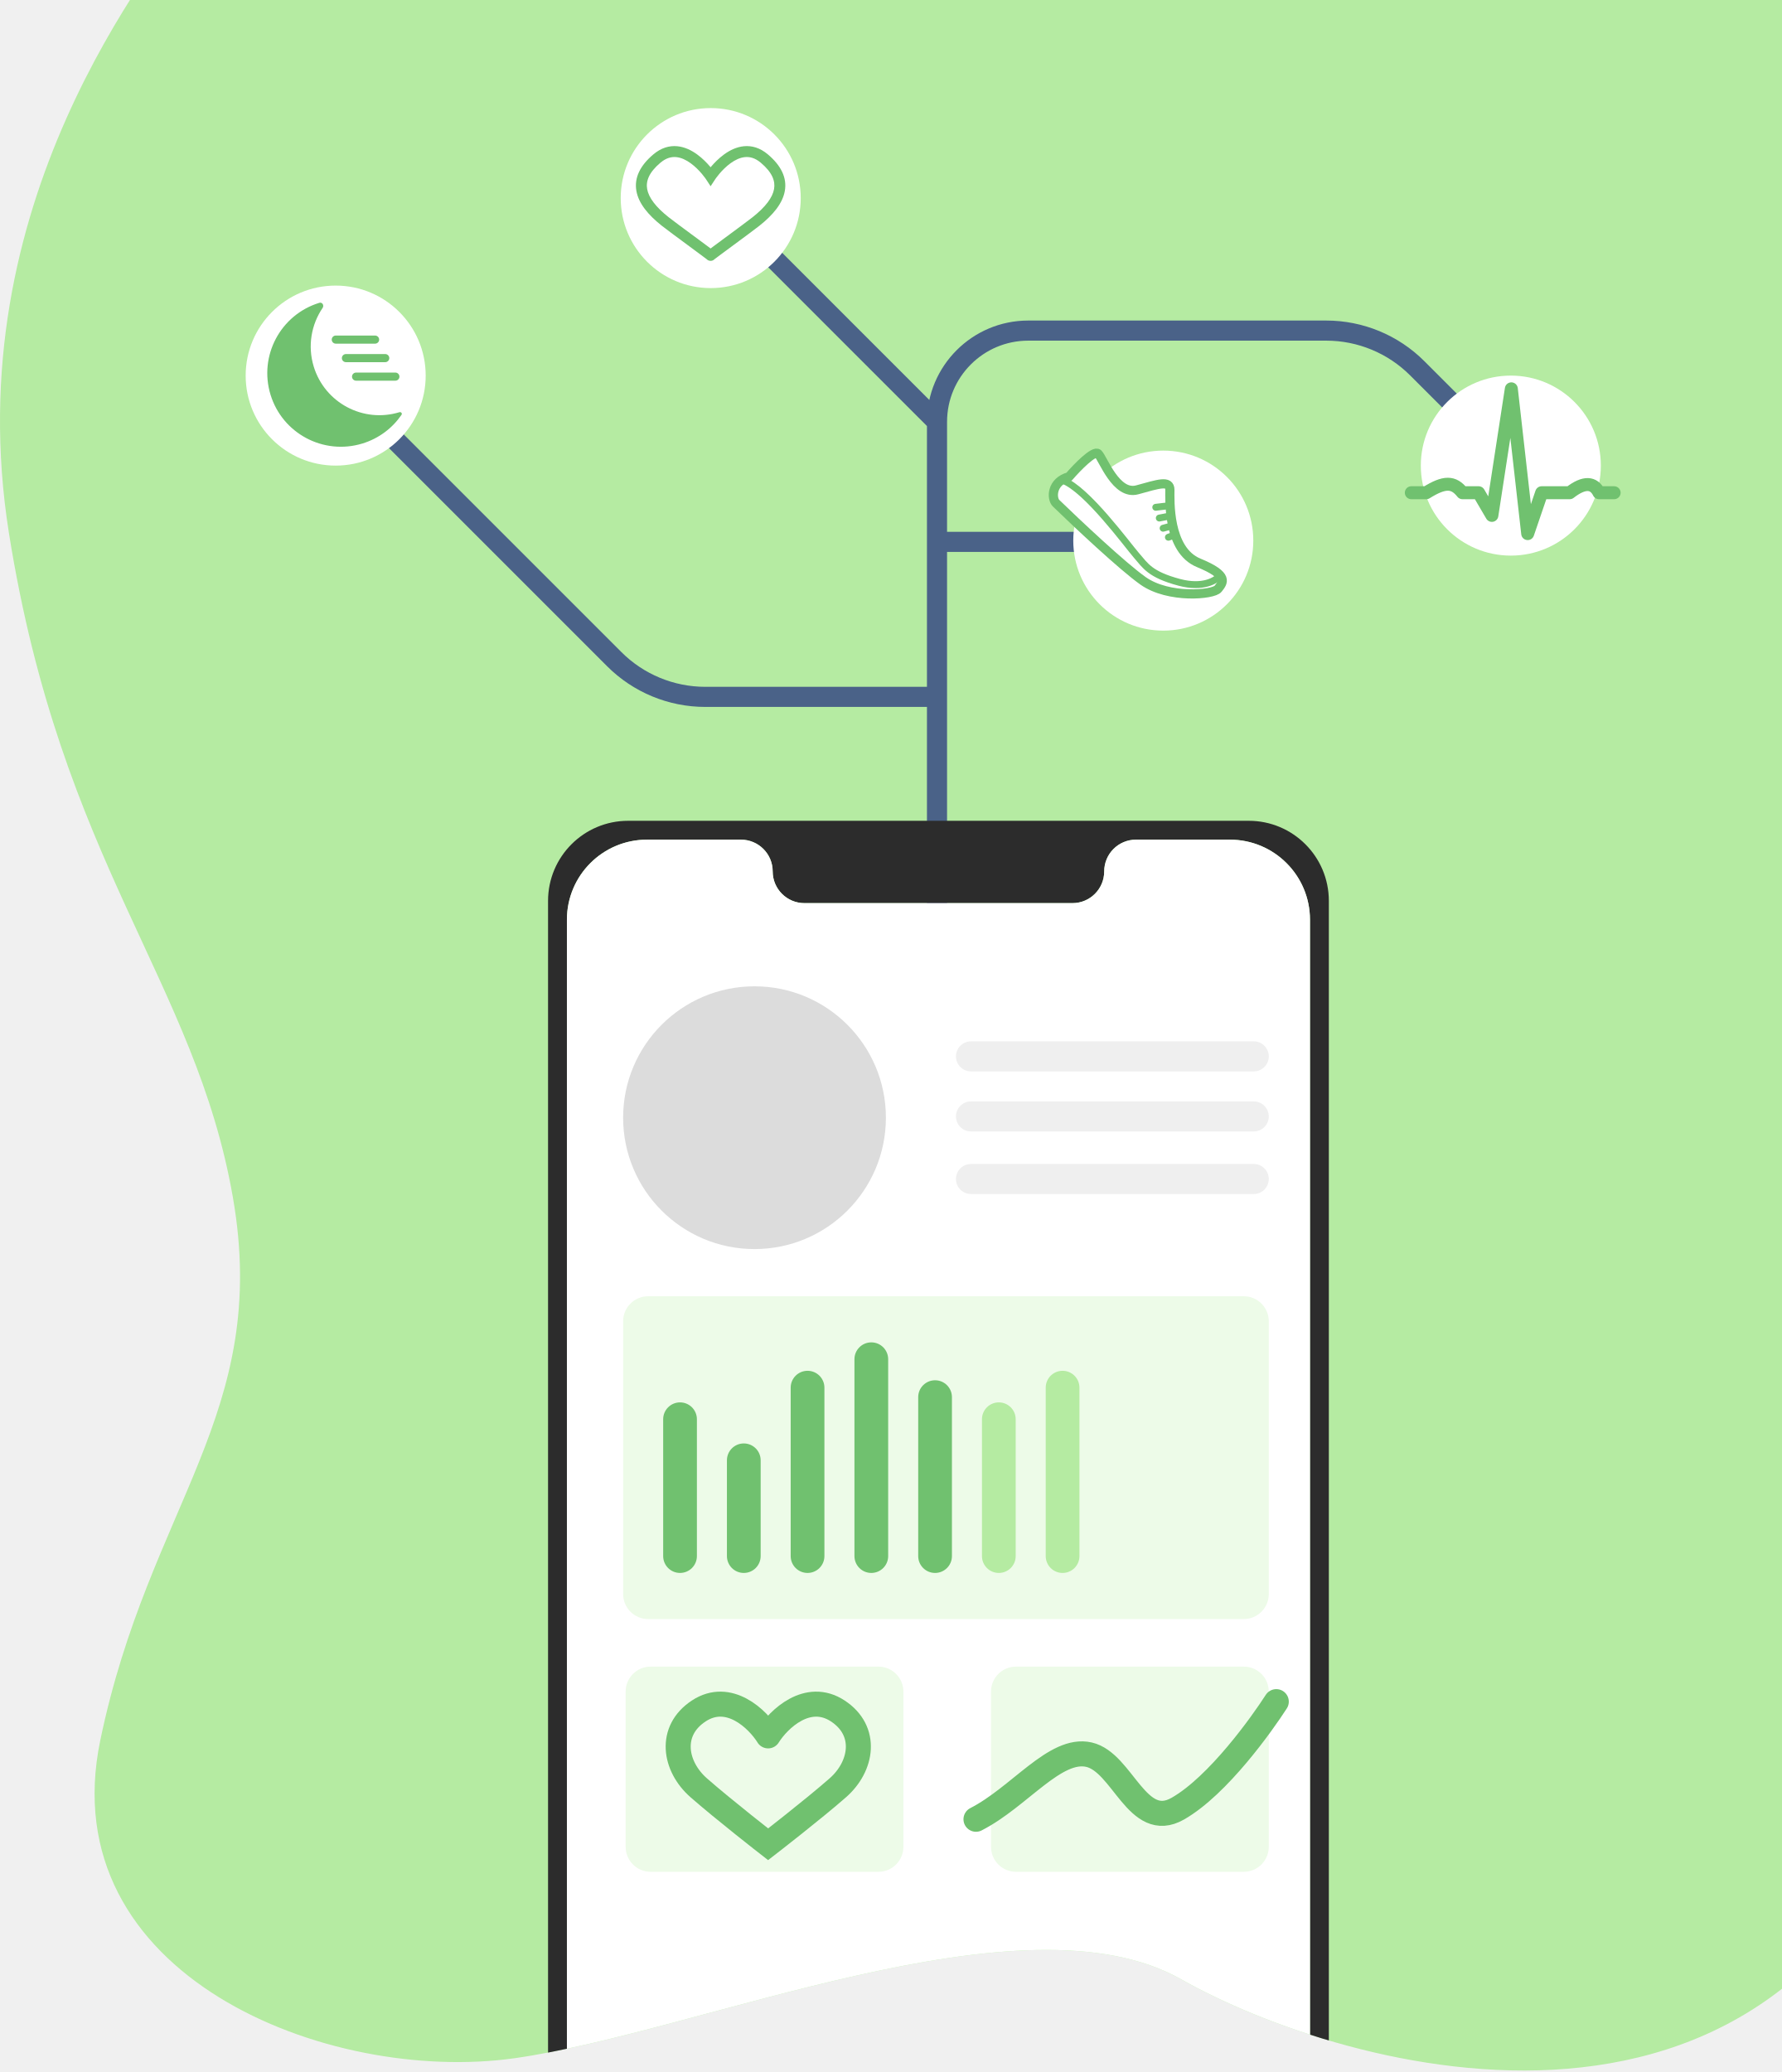
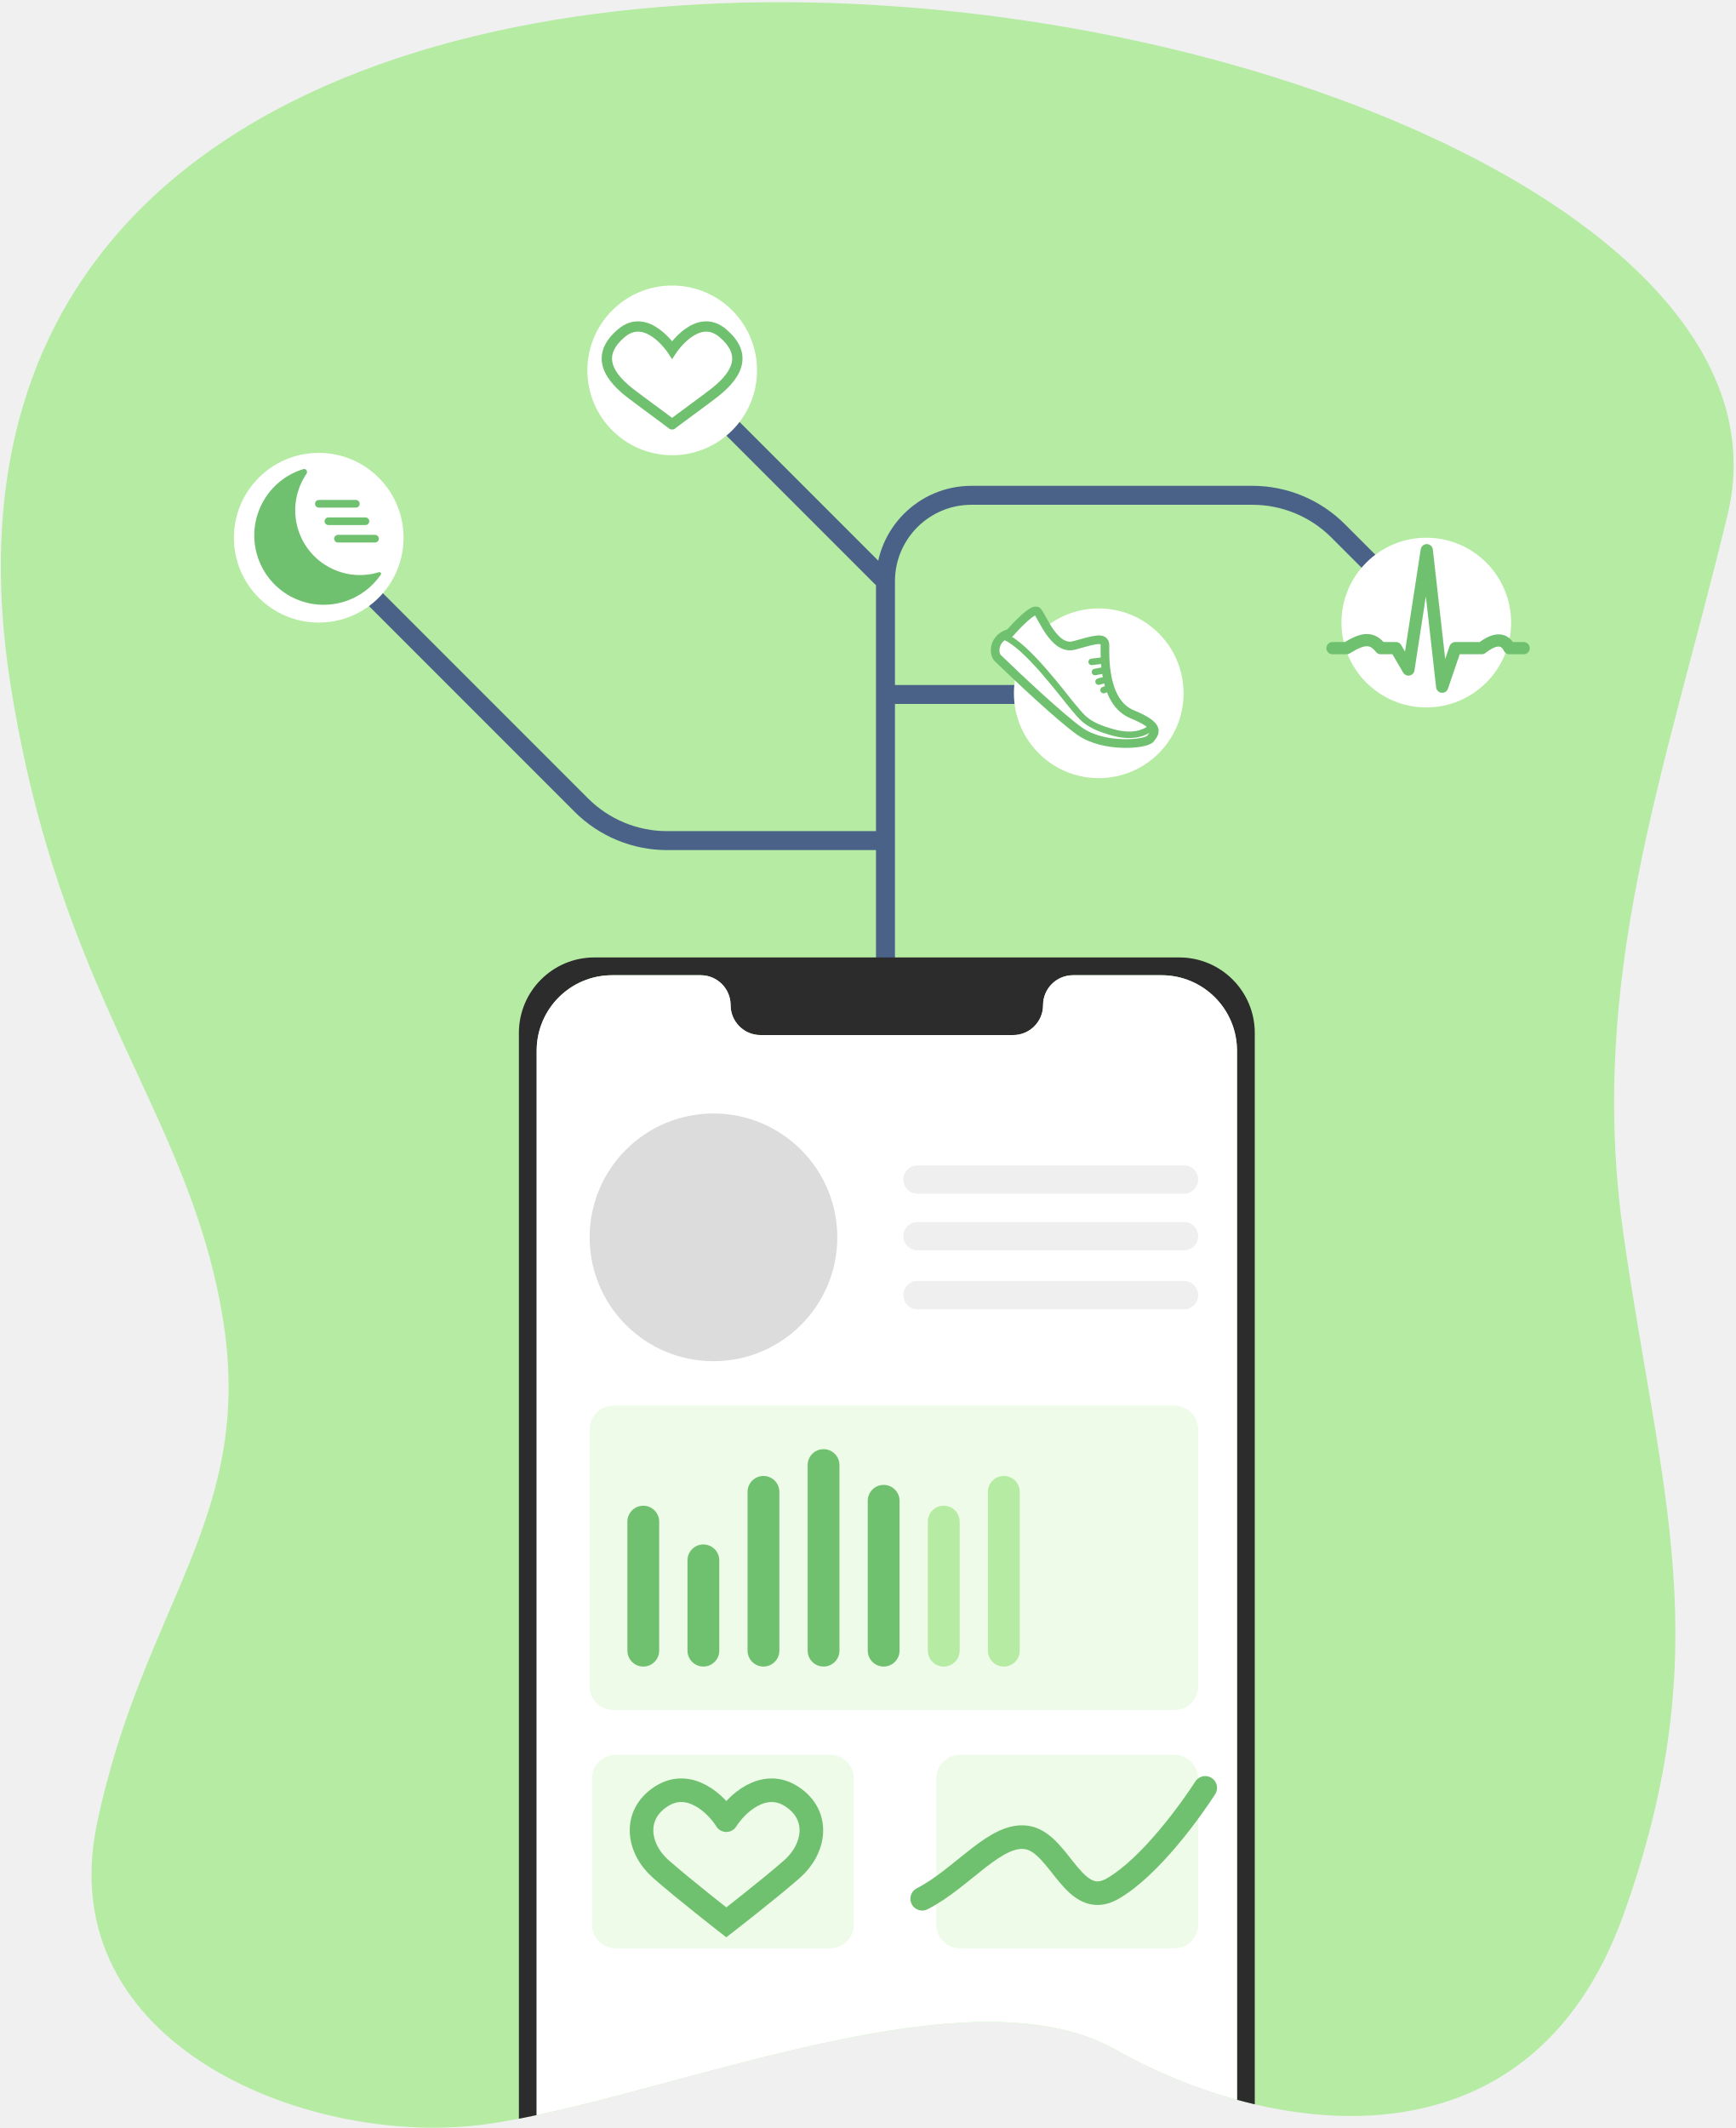
- <svg xmlns="http://www.w3.org/2000/svg" width="712" height="828" viewBox="0 0 712 828" fill="none">
-   <path d="M3.564 213C-17.435 81 60.398 -12.333 79.564 -40H808.564C815.231 143 817.664 546.3 774.064 695.5C719.564 882 535.565 827 472.065 791C408.565 755 280.064 812 205.564 822.5C131.064 833 20.565 789.5 40.064 695.5C59.564 601.5 108.132 565 93.064 478.5C77.997 392 24.564 345 3.564 213Z" fill="#B5EBA2" />
-   <path d="M465.343 216.536H374.423M604.719 185.563L566.329 147.173C556.685 137.529 543.604 132.11 529.965 132.11H410.891C390.75 132.11 374.423 148.437 374.423 168.578V168.578M284.503 78.658L374.423 168.578M374.423 168.578V278.481M374.423 364.904V278.481M133.137 151.094L245.462 263.418C255.106 273.062 268.187 278.481 281.826 278.481H374.423" stroke="#4A6288" stroke-width="8.035" />
-   <circle cx="603.72" cy="186.062" r="35.968" fill="white" />
-   <path d="M563.953 196.9H569.922C577.18 192.372 580.821 192.377 584.403 196.9H590.846L596.15 205.958L603.922 155.381L610.46 213.236L616.038 196.9H627.236C633.119 192.323 636.885 192.778 638.955 196.9H645" stroke="#70C16F" stroke-width="5.181" stroke-linecap="round" stroke-linejoin="round" />
-   <path d="M500.812 216.036C500.812 235.901 484.708 252.004 464.843 252.004C444.979 252.004 428.875 235.901 428.875 216.036C428.875 196.171 444.979 180.068 464.843 180.068C484.708 180.068 500.812 196.171 500.812 216.036Z" fill="white" />
-   <path d="M438.81 181.322C437.212 179.741 430.389 186.787 427.177 190.508C420.033 192.461 420.127 199.228 422.007 201.088C430.193 209.033 448.609 226.365 456.787 232.132C467.01 239.34 484.87 237.713 486.751 235.271C488.631 232.829 491.451 230.039 478.995 224.923C466.54 219.807 467.48 199.693 467.48 195.74C467.48 191.787 462.898 193.414 454.437 195.74C445.977 198.065 440.807 183.299 438.81 181.322Z" fill="white" stroke="#70C16F" stroke-width="3.672" stroke-linejoin="round" />
-   <path d="M487.455 230.039C485.967 231.977 480.64 235.225 471.24 232.713C459.49 229.574 457.727 226.086 454.085 221.9C450.442 217.715 434.227 195.507 424.827 192.019" stroke="#70C16F" stroke-width="2.754" stroke-linecap="round" />
-   <path d="M467.715 202.018L461.84 202.716M467.48 206.204L463.25 207.018M468.655 210.041L464.778 211.087M469.713 213.645L466.893 214.691" stroke="#70C16F" stroke-width="2.754" stroke-linecap="round" />
-   <circle cx="284.004" cy="79.157" r="35.968" fill="white" />
-   <path d="M305.405 63.344C315.361 71.733 312.706 80.122 302.086 88.511C298.793 91.112 284.162 101.76 283.956 102.055C283.959 102.06 283.959 102.062 283.956 102.062C283.953 102.062 283.953 102.06 283.956 102.055C283.752 101.76 269.12 91.112 265.826 88.511C255.207 80.122 252.552 71.733 262.508 63.344C273.327 54.228 283.956 70.442 283.956 70.442C283.956 70.442 294.586 54.228 305.405 63.344Z" fill="white" />
-   <path d="M305.405 63.344L306.812 61.674V61.674L305.405 63.344ZM302.086 88.511L300.733 86.797L302.086 88.511ZM262.508 63.344L261.1 61.674V61.674L262.508 63.344ZM265.826 88.511L264.472 90.225H264.472L265.826 88.511ZM283.956 70.442L282.13 71.64L283.956 74.426L285.783 71.64L283.956 70.442ZM303.998 65.014C308.634 68.921 309.871 72.398 309.311 75.545C308.709 78.928 305.925 82.695 300.733 86.797L303.44 90.225C308.867 85.938 312.721 81.315 313.612 76.31C314.545 71.068 312.132 66.156 306.812 61.674L303.998 65.014ZM261.1 61.674C255.781 66.156 253.368 71.068 254.301 76.31C255.192 81.315 259.046 85.938 264.472 90.225L267.18 86.797C261.987 82.695 259.204 78.928 258.602 75.545C258.042 72.398 259.279 68.921 263.915 65.014L261.1 61.674ZM283.956 70.442C285.783 71.64 285.783 71.64 285.782 71.641C285.782 71.641 285.782 71.641 285.782 71.642C285.782 71.642 285.781 71.642 285.781 71.642C285.782 71.642 285.782 71.641 285.784 71.639C285.787 71.634 285.792 71.626 285.8 71.615C285.815 71.592 285.841 71.554 285.875 71.504C285.945 71.403 286.053 71.25 286.196 71.054C286.483 70.663 286.909 70.106 287.454 69.462C288.553 68.163 290.093 66.561 291.908 65.242C293.735 63.913 295.708 62.97 297.695 62.782C299.598 62.602 301.717 63.093 303.998 65.014L306.812 61.674C303.684 59.038 300.416 58.137 297.284 58.433C294.235 58.721 291.522 60.122 289.34 61.708C287.145 63.303 285.351 65.184 284.119 66.641C283.498 67.374 283.009 68.013 282.672 68.473C282.504 68.703 282.372 68.889 282.281 69.021C282.236 69.087 282.2 69.14 282.175 69.177C282.162 69.196 282.152 69.211 282.144 69.223C282.141 69.228 282.138 69.233 282.135 69.237C282.134 69.239 282.133 69.24 282.132 69.242C282.132 69.242 282.131 69.243 282.131 69.243C282.13 69.244 282.13 69.245 283.956 70.442ZM283.956 70.442C285.783 69.245 285.783 69.244 285.782 69.243C285.782 69.243 285.781 69.242 285.781 69.242C285.78 69.24 285.779 69.239 285.778 69.237C285.775 69.233 285.772 69.228 285.768 69.223C285.761 69.211 285.751 69.196 285.738 69.177C285.713 69.14 285.677 69.087 285.631 69.021C285.54 68.889 285.409 68.703 285.24 68.473C284.903 68.013 284.414 67.374 283.794 66.641C282.562 65.184 280.768 63.303 278.573 61.708C276.391 60.122 273.678 58.721 270.629 58.433C267.496 58.137 264.229 59.038 261.1 61.674L263.915 65.014C266.196 63.093 268.314 62.602 270.218 62.782C272.205 62.97 274.178 63.913 276.005 65.242C277.82 66.561 279.36 68.163 280.459 69.462C281.004 70.106 281.43 70.663 281.717 71.054C281.86 71.25 281.967 71.403 282.037 71.504C282.072 71.554 282.098 71.592 282.113 71.615C282.121 71.626 282.126 71.634 282.129 71.639C282.13 71.641 282.131 71.642 282.131 71.642C282.131 71.642 282.131 71.642 282.131 71.642C282.131 71.641 282.131 71.641 282.13 71.641C282.13 71.64 282.13 71.64 283.956 70.442ZM300.733 86.797C299.122 88.069 294.682 91.352 290.566 94.391C288.52 95.901 286.565 97.344 285.109 98.428C284.382 98.969 283.772 99.425 283.336 99.758C283.119 99.922 282.936 100.064 282.798 100.174C282.731 100.227 282.661 100.284 282.598 100.338C282.568 100.363 282.524 100.402 282.476 100.447C282.472 100.451 282.31 100.597 282.163 100.809L285.75 103.302C285.661 103.43 285.579 103.517 285.555 103.543C285.519 103.581 285.491 103.608 285.477 103.621C285.462 103.636 285.45 103.646 285.445 103.651C285.442 103.653 285.44 103.655 285.438 103.656C285.437 103.658 285.436 103.658 285.436 103.658C285.436 103.658 285.437 103.658 285.438 103.657C285.439 103.656 285.44 103.655 285.442 103.653C285.446 103.65 285.452 103.645 285.459 103.639C285.474 103.627 285.493 103.612 285.517 103.592C285.618 103.512 285.773 103.392 285.982 103.233C286.399 102.916 286.992 102.472 287.717 101.932C289.165 100.855 291.111 99.418 293.161 97.905C297.235 94.896 301.758 91.554 303.44 90.225L300.733 86.797ZM282.163 100.809C282.12 100.87 282.045 100.984 281.974 101.138C281.917 101.261 281.771 101.597 281.77 102.054C281.769 102.62 282.002 103.345 282.676 103.832C283.216 104.222 283.759 104.246 283.956 104.246V99.878C284.152 99.878 284.694 99.901 285.234 100.291C285.907 100.777 286.14 101.501 286.138 102.066C286.137 102.523 285.992 102.857 285.936 102.978C285.865 103.131 285.791 103.243 285.75 103.302L282.163 100.809ZM264.472 90.225C266.155 91.554 270.678 94.896 274.752 97.905C276.802 99.418 278.749 100.855 280.197 101.932C280.921 102.472 281.514 102.916 281.93 103.233C282.14 103.392 282.294 103.512 282.395 103.592C282.42 103.612 282.439 103.627 282.453 103.639C282.461 103.645 282.466 103.649 282.47 103.653C282.474 103.656 282.476 103.658 282.476 103.658C282.476 103.658 282.475 103.657 282.474 103.656C282.472 103.655 282.47 103.653 282.467 103.65C282.462 103.645 282.45 103.635 282.435 103.62C282.421 103.607 282.392 103.579 282.357 103.542C282.332 103.516 282.249 103.427 282.16 103.298L285.753 100.813C285.605 100.599 285.442 100.452 285.438 100.448C285.39 100.403 285.346 100.364 285.315 100.338C285.253 100.284 285.182 100.227 285.115 100.174C284.978 100.065 284.794 99.923 284.577 99.758C284.141 99.425 283.532 98.969 282.804 98.428C281.348 97.344 279.393 95.901 277.347 94.391C273.231 91.352 268.791 88.069 267.18 86.797L264.472 90.225ZM282.16 103.298C282.12 103.24 282.046 103.128 281.976 102.976C281.92 102.855 281.776 102.523 281.774 102.07C281.772 101.511 281.999 100.786 282.672 100.296C283.213 99.902 283.759 99.878 283.956 99.878V104.246C284.155 104.246 284.702 104.222 285.244 103.827C285.917 103.336 286.145 102.611 286.143 102.051C286.141 101.596 285.997 101.263 285.94 101.141C285.869 100.987 285.794 100.873 285.752 100.813L282.16 103.298Z" fill="#70C16F" />
-   <circle cx="134.136" cy="150.094" r="35.968" fill="white" />
-   <path d="M160.449 165.762C160.826 165.213 160.261 164.523 159.624 164.718C145.131 169.145 129.793 160.985 125.366 146.491C122.838 138.218 124.413 129.669 128.925 123.032C129.602 122.037 128.773 120.653 127.622 121.004C112.093 125.748 103.35 142.182 108.094 157.71C112.837 173.239 129.271 181.982 144.8 177.239C151.425 175.215 156.815 171.063 160.449 165.762Z" fill="#70C16F" />
-   <path d="M134.177 135.708H149.883M138.23 143.106H153.937M142.283 150.503H157.99" stroke="#70C16F" stroke-width="3.243" stroke-linecap="round" stroke-linejoin="round" />
-   <mask id="mask0_190_546" style="mask-type:alpha" maskUnits="userSpaceOnUse" x="0" y="-40" width="813" height="868">
-     <path d="M3.564 213C-17.435 81 60.398 -12.333 79.564 -40H808.564C815.231 143 817.664 546.3 774.064 695.5C719.564 882 535.565 827 472.065 791C408.565 755 280.064 812 205.564 822.5C131.064 833 20.565 789.5 40.064 695.5C59.564 601.5 108.132 565 93.064 478.5C77.997 392 24.564 345 3.564 213Z" fill="white" />
+ <svg xmlns="http://www.w3.org/2000/svg" width="736" height="902" viewBox="0 0 736 902" fill="none">
+   <path d="M94.066 556.331C78.998 469.831 25.565 422.832 4.565 290.832C-66.502 -155.879 787.289 -9.264 732.499 218.001C706.127 327.391 672.716 414.001 688.358 523.501C704 633.001 728.793 698.67 688.358 811.5C647.923 924.33 536.566 904.831 473.066 868.831C409.566 832.831 281.066 889.832 206.566 900.332C132.066 910.832 21.566 867.331 41.065 773.331C60.565 679.331 109.133 642.831 94.066 556.331Z" fill="#B5EBA2" />
+   <path d="M466.344 294.367H375.424M605.72 263.394L567.33 225.004C557.686 215.36 544.605 209.941 530.966 209.941H411.892C391.751 209.941 375.424 226.269 375.424 246.409V246.409M285.504 156.489L375.424 246.409M375.424 246.409V356.312M375.424 442.735V356.312M134.138 228.925L246.463 341.249C256.107 350.894 269.188 356.312 282.827 356.312H375.424" stroke="#4A6288" stroke-width="8.035" />
+   <circle cx="604.721" cy="263.893" r="35.968" fill="white" />
+   <path d="M564.954 274.731H570.923C578.181 270.203 581.822 270.208 585.404 274.731H591.847L597.151 283.789L604.923 233.212L611.461 291.068L617.039 274.731H628.237C634.12 270.154 637.886 270.609 639.956 274.731H646.001" stroke="#70C16F" stroke-width="5.181" stroke-linecap="round" stroke-linejoin="round" />
+   <path d="M501.812 293.867C501.812 313.732 485.709 329.835 465.844 329.835C445.98 329.835 429.876 313.732 429.876 293.867C429.876 274.002 445.98 257.899 465.844 257.899C485.709 257.899 501.812 274.002 501.812 293.867Z" fill="white" />
+   <path d="M439.811 259.153C438.213 257.572 431.39 264.618 428.178 268.339C421.034 270.292 421.128 277.059 423.008 278.919C431.194 286.864 449.61 304.196 457.788 309.963C468.011 317.171 485.872 315.544 487.752 313.102C489.632 310.66 492.452 307.87 479.996 302.754C467.541 297.638 468.481 277.524 468.481 273.571C468.481 269.618 463.899 271.245 455.438 273.571C446.978 275.896 441.808 261.13 439.811 259.153Z" fill="white" stroke="#70C16F" stroke-width="3.672" stroke-linejoin="round" />
+   <path d="M488.456 307.87C486.968 309.808 481.641 313.055 472.241 310.544C460.491 307.405 458.728 303.917 455.086 299.731C451.443 295.545 435.228 273.338 425.828 269.85" stroke="#70C16F" stroke-width="2.754" stroke-linecap="round" />
+   <path d="M468.716 279.849L462.841 280.547M468.481 284.035L464.251 284.849M469.656 287.872L465.779 288.918M470.714 291.476L467.894 292.522" stroke="#70C16F" stroke-width="2.754" stroke-linecap="round" />
+   <circle cx="285.005" cy="156.988" r="35.968" fill="white" />
+   <path d="M306.406 141.175C316.361 149.564 313.707 157.953 303.087 166.342C299.794 168.943 285.163 179.591 284.957 179.886C284.96 179.891 284.96 179.893 284.957 179.893C284.954 179.893 284.954 179.891 284.957 179.886C284.753 179.591 270.121 168.943 266.827 166.342C256.208 157.953 253.553 149.564 263.509 141.175C274.328 132.059 284.957 148.273 284.957 148.273C284.957 148.273 295.587 132.059 306.406 141.175Z" fill="white" />
+   <path d="M306.406 141.175L307.813 139.505V139.505L306.406 141.175ZM303.087 166.342L301.733 164.628L303.087 166.342ZM263.509 141.175L262.101 139.505V139.505L263.509 141.175ZM266.827 166.342L265.473 168.055H265.473L266.827 166.342ZM284.957 148.273L283.131 149.471L284.957 152.257L286.784 149.471L284.957 148.273ZM304.998 142.845C309.635 146.752 310.872 150.229 310.312 153.376C309.709 156.759 306.926 160.526 301.733 164.628L304.441 168.055C309.868 163.769 313.721 159.146 314.612 154.141C315.546 148.899 313.133 143.987 307.813 139.505L304.998 142.845ZM262.101 139.505C256.782 143.987 254.369 148.899 255.302 154.141C256.193 159.146 260.047 163.769 265.473 168.055L268.181 164.628C262.988 160.526 260.205 156.759 259.603 153.376C259.043 150.229 260.28 146.752 264.916 142.845L262.101 139.505ZM284.957 148.273C286.784 149.471 286.783 149.471 286.783 149.472C286.783 149.472 286.783 149.472 286.783 149.473C286.782 149.473 286.782 149.473 286.782 149.473C286.782 149.473 286.783 149.472 286.785 149.47C286.787 149.465 286.793 149.457 286.801 149.446C286.816 149.423 286.841 149.385 286.876 149.335C286.946 149.234 287.054 149.081 287.197 148.885C287.484 148.494 287.91 147.937 288.455 147.293C289.553 145.994 291.093 144.392 292.908 143.072C294.736 141.744 296.709 140.801 298.696 140.613C300.599 140.433 302.717 140.923 304.998 142.845L307.813 139.505C304.685 136.869 301.417 135.968 298.285 136.264C295.236 136.552 292.523 137.953 290.34 139.539C288.146 141.134 286.352 143.015 285.12 144.472C284.499 145.205 284.01 145.844 283.673 146.304C283.505 146.534 283.373 146.72 283.282 146.852C283.237 146.918 283.201 146.971 283.176 147.008C283.163 147.027 283.153 147.042 283.145 147.054C283.142 147.059 283.138 147.064 283.136 147.068C283.135 147.07 283.134 147.071 283.133 147.072C283.132 147.073 283.132 147.074 283.132 147.074C283.131 147.075 283.131 147.076 284.957 148.273ZM284.957 148.273C286.784 147.076 286.783 147.075 286.783 147.074C286.783 147.074 286.782 147.073 286.782 147.072C286.781 147.071 286.78 147.07 286.778 147.068C286.776 147.064 286.773 147.059 286.769 147.054C286.762 147.042 286.752 147.027 286.739 147.008C286.714 146.971 286.678 146.918 286.632 146.852C286.541 146.72 286.41 146.534 286.241 146.304C285.904 145.844 285.415 145.205 284.795 144.472C283.562 143.015 281.769 141.134 279.574 139.539C277.392 137.953 274.679 136.552 271.63 136.264C268.497 135.968 265.23 136.869 262.101 139.505L264.916 142.845C267.197 140.923 269.315 140.433 271.219 140.613C273.206 140.801 275.179 141.744 277.006 143.072C278.821 144.392 280.361 145.994 281.46 147.293C282.005 147.937 282.431 148.494 282.717 148.885C282.861 149.081 282.968 149.234 283.038 149.335C283.073 149.385 283.098 149.423 283.114 149.446C283.122 149.457 283.127 149.465 283.13 149.47C283.131 149.472 283.132 149.473 283.132 149.473C283.132 149.473 283.132 149.473 283.132 149.473C283.132 149.472 283.131 149.472 283.131 149.472C283.131 149.471 283.131 149.471 284.957 148.273ZM301.733 164.628C300.123 165.9 295.682 169.183 291.567 172.222C289.521 173.732 287.566 175.175 286.11 176.259C285.382 176.8 284.773 177.256 284.337 177.589C284.12 177.753 283.936 177.895 283.799 178.005C283.732 178.058 283.662 178.115 283.599 178.169C283.569 178.194 283.524 178.233 283.477 178.278C283.473 178.282 283.311 178.428 283.163 178.64L286.751 181.133C286.662 181.26 286.58 181.348 286.555 181.374C286.52 181.412 286.492 181.439 286.478 181.452C286.463 181.466 286.451 181.477 286.446 181.481C286.443 181.484 286.441 181.486 286.439 181.487C286.438 181.489 286.437 181.489 286.437 181.489C286.437 181.489 286.437 181.489 286.438 181.488C286.44 181.487 286.441 181.486 286.443 181.484C286.447 181.481 286.453 181.476 286.46 181.47C286.475 181.458 286.494 181.443 286.518 181.423C286.619 181.343 286.774 181.223 286.983 181.064C287.399 180.747 287.993 180.303 288.717 179.763C290.165 178.686 292.112 177.249 294.162 175.736C298.236 172.727 302.758 169.385 304.441 168.055L301.733 164.628ZM283.163 178.64C283.121 178.701 283.046 178.815 282.975 178.969C282.918 179.092 282.772 179.428 282.771 179.885C282.769 180.451 283.003 181.176 283.676 181.663C284.217 182.053 284.76 182.077 284.957 182.077V177.708C285.153 177.708 285.695 177.732 286.235 178.122C286.908 178.608 287.141 179.332 287.139 179.897C287.138 180.354 286.993 180.688 286.937 180.809C286.866 180.962 286.792 181.074 286.751 181.132L283.163 178.64ZM265.473 168.055C267.156 169.385 271.678 172.727 275.753 175.736C277.803 177.249 279.75 178.686 281.197 179.763C281.922 180.303 282.515 180.747 282.931 181.064C283.141 181.223 283.295 181.343 283.396 181.423C283.421 181.443 283.44 181.458 283.454 181.47C283.461 181.476 283.467 181.48 283.471 181.484C283.475 181.487 283.477 181.489 283.477 181.489C283.477 181.489 283.476 181.488 283.475 181.487C283.473 181.486 283.471 181.484 283.468 181.481C283.463 181.476 283.451 181.466 283.435 181.451C283.422 181.438 283.393 181.41 283.358 181.373C283.333 181.346 283.25 181.258 283.161 181.129L286.753 178.644C286.606 178.43 286.443 178.283 286.439 178.279C286.391 178.234 286.346 178.195 286.316 178.169C286.253 178.115 286.183 178.058 286.116 178.005C285.978 177.896 285.795 177.754 285.578 177.589C285.142 177.256 284.532 176.8 283.805 176.259C282.349 175.175 280.394 173.732 278.348 172.222C274.232 169.183 269.792 165.9 268.181 164.628L265.473 168.055ZM283.161 181.129C283.121 181.071 283.047 180.959 282.977 180.807C282.921 180.686 282.777 180.354 282.775 179.9C282.773 179.342 283 178.617 283.673 178.127C284.214 177.733 284.76 177.708 284.957 177.708V182.077C285.156 182.077 285.703 182.052 286.245 181.658C286.918 181.167 287.146 180.441 287.144 179.882C287.142 179.427 286.998 179.094 286.941 178.971C286.87 178.818 286.795 178.704 286.753 178.643L283.161 181.129Z" fill="#70C16F" />
+   <circle cx="135.137" cy="227.925" r="35.968" fill="white" />
+   <path d="M161.45 243.593C161.827 243.043 161.262 242.353 160.625 242.548C146.132 246.975 130.794 238.815 126.366 224.322C123.839 216.048 125.414 207.5 129.926 200.863C130.603 199.868 129.773 198.483 128.623 198.835C113.094 203.578 104.351 220.012 109.095 235.541C113.838 251.07 130.272 259.813 145.801 255.069C152.426 253.045 157.816 248.894 161.45 243.593Z" fill="#70C16F" />
+   <path d="M135.177 213.539H150.884M139.231 220.936H154.937M143.284 228.334H158.991" stroke="#70C16F" stroke-width="3.243" stroke-linecap="round" stroke-linejoin="round" />
+   <mask id="mask0_399_590" style="mask-type:alpha" maskUnits="userSpaceOnUse" x="0" y="0" width="736" height="902">
+     <path d="M94.066 556.331C78.998 469.831 25.565 422.832 4.565 290.832C-66.502 -155.879 787.289 -9.264 732.499 218.001C706.127 327.391 672.716 414.001 688.358 523.501C704 633.001 728.793 698.67 688.358 811.5C647.923 924.33 536.566 904.831 473.066 868.831C409.566 832.831 281.066 889.832 206.566 900.332C132.066 910.832 21.566 867.331 41.065 773.331C60.565 679.331 109.133 642.831 94.066 556.331Z" fill="#B5EBA2" />
  </mask>
-   <g mask="url(#mask0_190_546)">
-     <path fill-rule="evenodd" clip-rule="evenodd" d="M251 328C233.327 328 219 342.327 219 360V950.145C219 967.818 233.327 982.145 251 982.145H499C516.673 982.145 531 967.818 531 950.145V360C531 342.327 516.673 328 499 328H251ZM258.536 335.536C240.863 335.536 226.536 349.863 226.536 367.536V942.609C226.536 960.282 240.863 974.609 258.536 974.609H491.464C509.137 974.609 523.464 960.282 523.464 942.609V367.536C523.464 349.863 509.137 335.536 491.464 335.536H453.921C446.916 335.536 441.238 341.215 441.238 348.219C441.238 355.224 435.559 360.902 428.555 360.902H375H321.445C314.441 360.902 308.762 355.224 308.762 348.219C308.762 341.215 303.084 335.536 296.079 335.536H258.536Z" fill="#2C2C2C" />
-     <path d="M226.536 367.536C226.536 349.863 240.863 335.536 258.536 335.536H296.079C303.084 335.536 308.762 341.215 308.762 348.219C308.762 355.224 314.441 360.902 321.445 360.902H375H428.555C435.559 360.902 441.238 355.224 441.238 348.219C441.238 341.215 446.916 335.536 453.921 335.536H491.464C509.137 335.536 523.464 349.863 523.464 367.536V942.609C523.464 960.282 509.137 974.609 491.464 974.609H258.536C240.863 974.609 226.536 960.282 226.536 942.609V367.536Z" fill="white" />
-     <mask id="mask1_190_546" style="mask-type:alpha" maskUnits="userSpaceOnUse" x="226" y="335" width="298" height="640">
-       <path d="M226.536 367.536C226.536 349.863 240.863 335.536 258.536 335.536H296.079C303.084 335.536 308.762 341.215 308.762 348.219C308.762 355.224 314.441 360.902 321.445 360.902H375H428.555C435.559 360.902 441.238 355.224 441.238 348.219C441.238 341.215 446.916 335.536 453.921 335.536H491.464C509.137 335.536 523.464 349.863 523.464 367.536V942.609C523.464 960.282 509.137 974.609 491.464 974.609H258.536C240.863 974.609 226.536 960.282 226.536 942.609V367.536Z" fill="white" />
+   <g mask="url(#mask0_399_590)">
+     <path fill-rule="evenodd" clip-rule="evenodd" d="M252.001 405.832C234.328 405.832 220.001 420.158 220.001 437.832V1027.98C220.001 1045.65 234.328 1059.98 252.001 1059.98H500.001C517.674 1059.98 532.001 1045.65 532.001 1027.98V437.832C532.001 420.158 517.674 405.832 500.001 405.832H252.001ZM259.537 413.368C241.864 413.368 227.537 427.695 227.537 445.368V1020.44C227.537 1038.11 241.864 1052.44 259.537 1052.44H492.465C510.138 1052.44 524.465 1038.11 524.465 1020.44V445.368C524.465 427.695 510.138 413.368 492.465 413.368H454.922C447.917 413.368 442.239 419.046 442.239 426.051C442.239 433.055 436.56 438.734 429.556 438.734H376.001H322.446C315.442 438.734 309.763 433.055 309.763 426.051C309.763 419.046 304.085 413.368 297.08 413.368H259.537Z" fill="#2C2C2C" />
+     <path d="M227.537 445.368C227.537 427.695 241.864 413.368 259.537 413.368H297.08C304.085 413.368 309.763 419.046 309.763 426.051C309.763 433.055 315.442 438.734 322.446 438.734H376.001H429.556C436.56 438.734 442.239 433.055 442.239 426.051C442.239 419.046 447.917 413.368 454.922 413.368H492.465C510.138 413.368 524.465 427.695 524.465 445.368V1020.44C524.465 1038.11 510.138 1052.44 492.465 1052.44H259.537C241.864 1052.44 227.537 1038.11 227.537 1020.44V445.368Z" fill="white" />
+     <mask id="mask1_399_590" style="mask-type:alpha" maskUnits="userSpaceOnUse" x="227" y="413" width="298" height="640">
+       <path d="M227.537 445.368C227.537 427.695 241.864 413.368 259.537 413.368H297.08C304.085 413.368 309.763 419.046 309.763 426.051C309.763 433.055 315.442 438.734 322.446 438.734H376.001H429.556C436.56 438.734 442.239 433.055 442.239 426.051C442.239 419.046 447.917 413.368 454.922 413.368H492.465C510.138 413.368 524.465 427.695 524.465 445.368V1020.44C524.465 1038.11 510.138 1052.44 492.465 1052.44H259.537C241.864 1052.44 227.537 1038.11 227.537 1020.44V445.368Z" fill="white" />
    </mask>
-     <g mask="url(#mask1_190_546)">
-       <circle cx="301.5" cy="446.645" r="52.5" fill="#DCDCDC" />
-       <rect x="382" y="416.145" width="125" height="12" rx="6" fill="#EFEFEF" />
-       <rect x="382" y="440.145" width="125" height="12" rx="6" fill="#EFEFEF" />
-       <rect x="382" y="465.145" width="125" height="12" rx="6" fill="#EFEFEF" />
-       <rect x="396" y="666" width="111" height="82" rx="10" fill="#EDFBE8" />
-       <rect x="250" y="666" width="111" height="82" rx="10" fill="#EDFBE8" />
-       <path d="M306.939 693.681C311.08 687.063 322.723 675.789 334.791 683.731C346.859 691.673 344.552 705.855 334.791 714.428C325.031 723.002 306.939 737 306.939 737C306.939 737 288.969 723.002 279.209 714.428C269.448 705.855 267.141 691.673 279.209 683.731C291.277 675.789 302.798 687.044 306.939 693.662" stroke="#70C16F" stroke-width="10" stroke-linecap="round" />
-       <path d="M390 727C407.363 718.139 421.64 698.107 435.145 701.189C448.65 704.27 454.437 732.008 470.643 722.762C486.849 713.516 504.469 688.604 510 680" stroke="#70C16F" stroke-width="10" stroke-linecap="round" />
-       <rect x="249" y="518" width="258" height="129" rx="10" fill="#EDFBE8" />
-       <rect x="265" y="560.411" width="13.478" height="68.16" rx="6.739" fill="#70C16F" />
-       <rect x="290.478" y="576.82" width="13.478" height="51.752" rx="6.739" fill="#70C16F" />
-       <rect x="315.955" y="547.789" width="13.478" height="80.783" rx="6.739" fill="#70C16F" />
-       <rect x="341.433" y="536.428" width="13.478" height="92.143" rx="6.739" fill="#70C16F" />
-       <rect x="366.911" y="551.575" width="13.478" height="76.996" rx="6.739" fill="#70C16F" />
-       <rect x="392.388" y="560.411" width="13.478" height="68.16" rx="6.739" fill="#B5EBA2" />
-       <rect x="417.866" y="547.789" width="13.478" height="80.783" rx="6.739" fill="#B5EBA2" />
+     <g mask="url(#mask1_399_590)">
+       <circle cx="302.501" cy="524.477" r="52.5" fill="#DCDCDC" />
+       <rect x="383.001" y="493.977" width="125" height="12" rx="6" fill="#EFEFEF" />
+       <rect x="383.001" y="517.977" width="125" height="12" rx="6" fill="#EFEFEF" />
+       <rect x="383.001" y="542.977" width="125" height="12" rx="6" fill="#EFEFEF" />
+       <rect x="397.001" y="743.832" width="111" height="82" rx="10" fill="#EDFBE8" />
+       <rect x="251.001" y="743.832" width="111" height="82" rx="10" fill="#EDFBE8" />
+       <path d="M307.94 771.512C312.081 764.894 323.724 753.621 335.792 761.562C347.86 769.504 345.553 783.686 335.792 792.26C326.032 800.833 307.94 814.832 307.94 814.832C307.94 814.832 289.97 800.833 280.21 792.26C270.449 783.686 268.142 769.504 280.21 761.562C292.278 753.621 303.799 764.876 307.94 771.494" stroke="#70C16F" stroke-width="10" stroke-linecap="round" />
+       <path d="M391.001 804.832C408.364 795.971 422.641 775.938 436.146 779.02C449.65 782.102 455.438 809.84 471.644 800.594C487.85 791.348 505.47 766.435 511.001 757.832" stroke="#70C16F" stroke-width="10" stroke-linecap="round" />
+       <rect x="250.001" y="595.832" width="258" height="129" rx="10" fill="#EDFBE8" />
+       <rect x="266.001" y="638.242" width="13.478" height="68.16" rx="6.739" fill="#70C16F" />
+       <rect x="291.479" y="654.651" width="13.478" height="51.752" rx="6.739" fill="#70C16F" />
+       <rect x="316.956" y="625.62" width="13.478" height="80.783" rx="6.739" fill="#70C16F" />
+       <rect x="342.434" y="614.26" width="13.478" height="92.143" rx="6.739" fill="#70C16F" />
+       <rect x="367.912" y="629.407" width="13.478" height="76.996" rx="6.739" fill="#70C16F" />
+       <rect x="393.389" y="638.242" width="13.478" height="68.16" rx="6.739" fill="#B5EBA2" />
+       <rect x="418.867" y="625.62" width="13.478" height="80.783" rx="6.739" fill="#B5EBA2" />
    </g>
  </g>
</svg>
